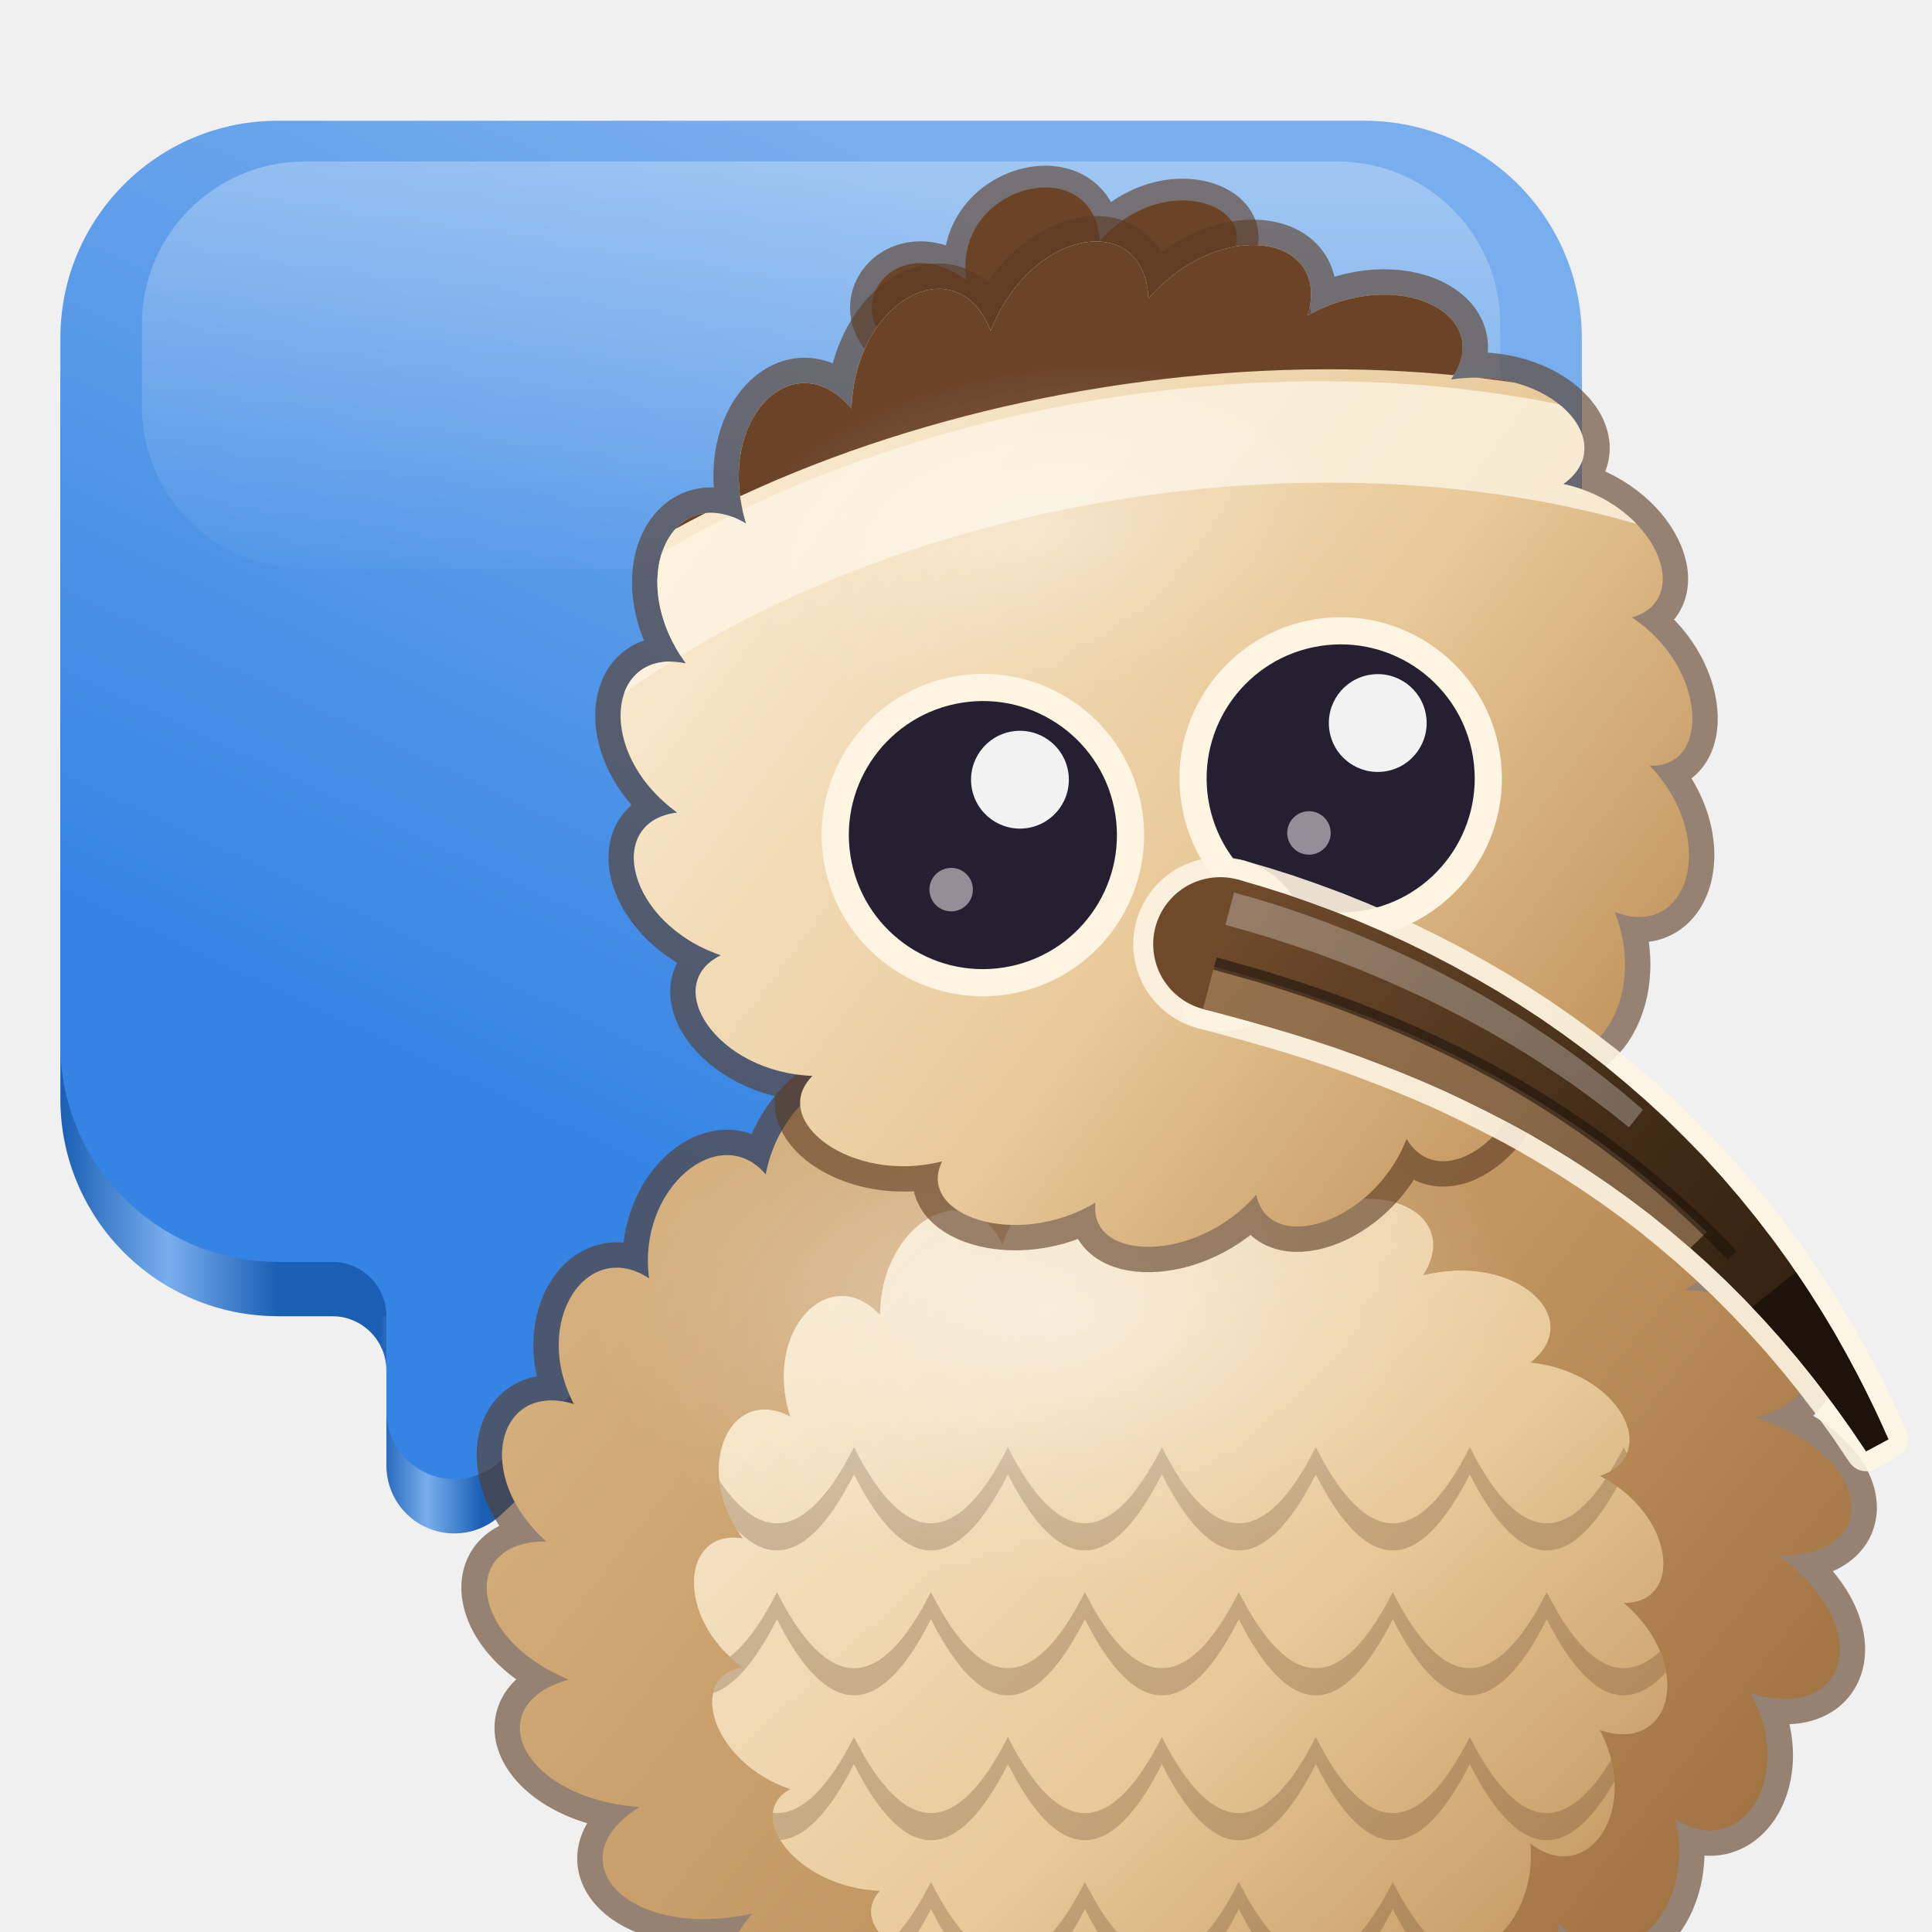
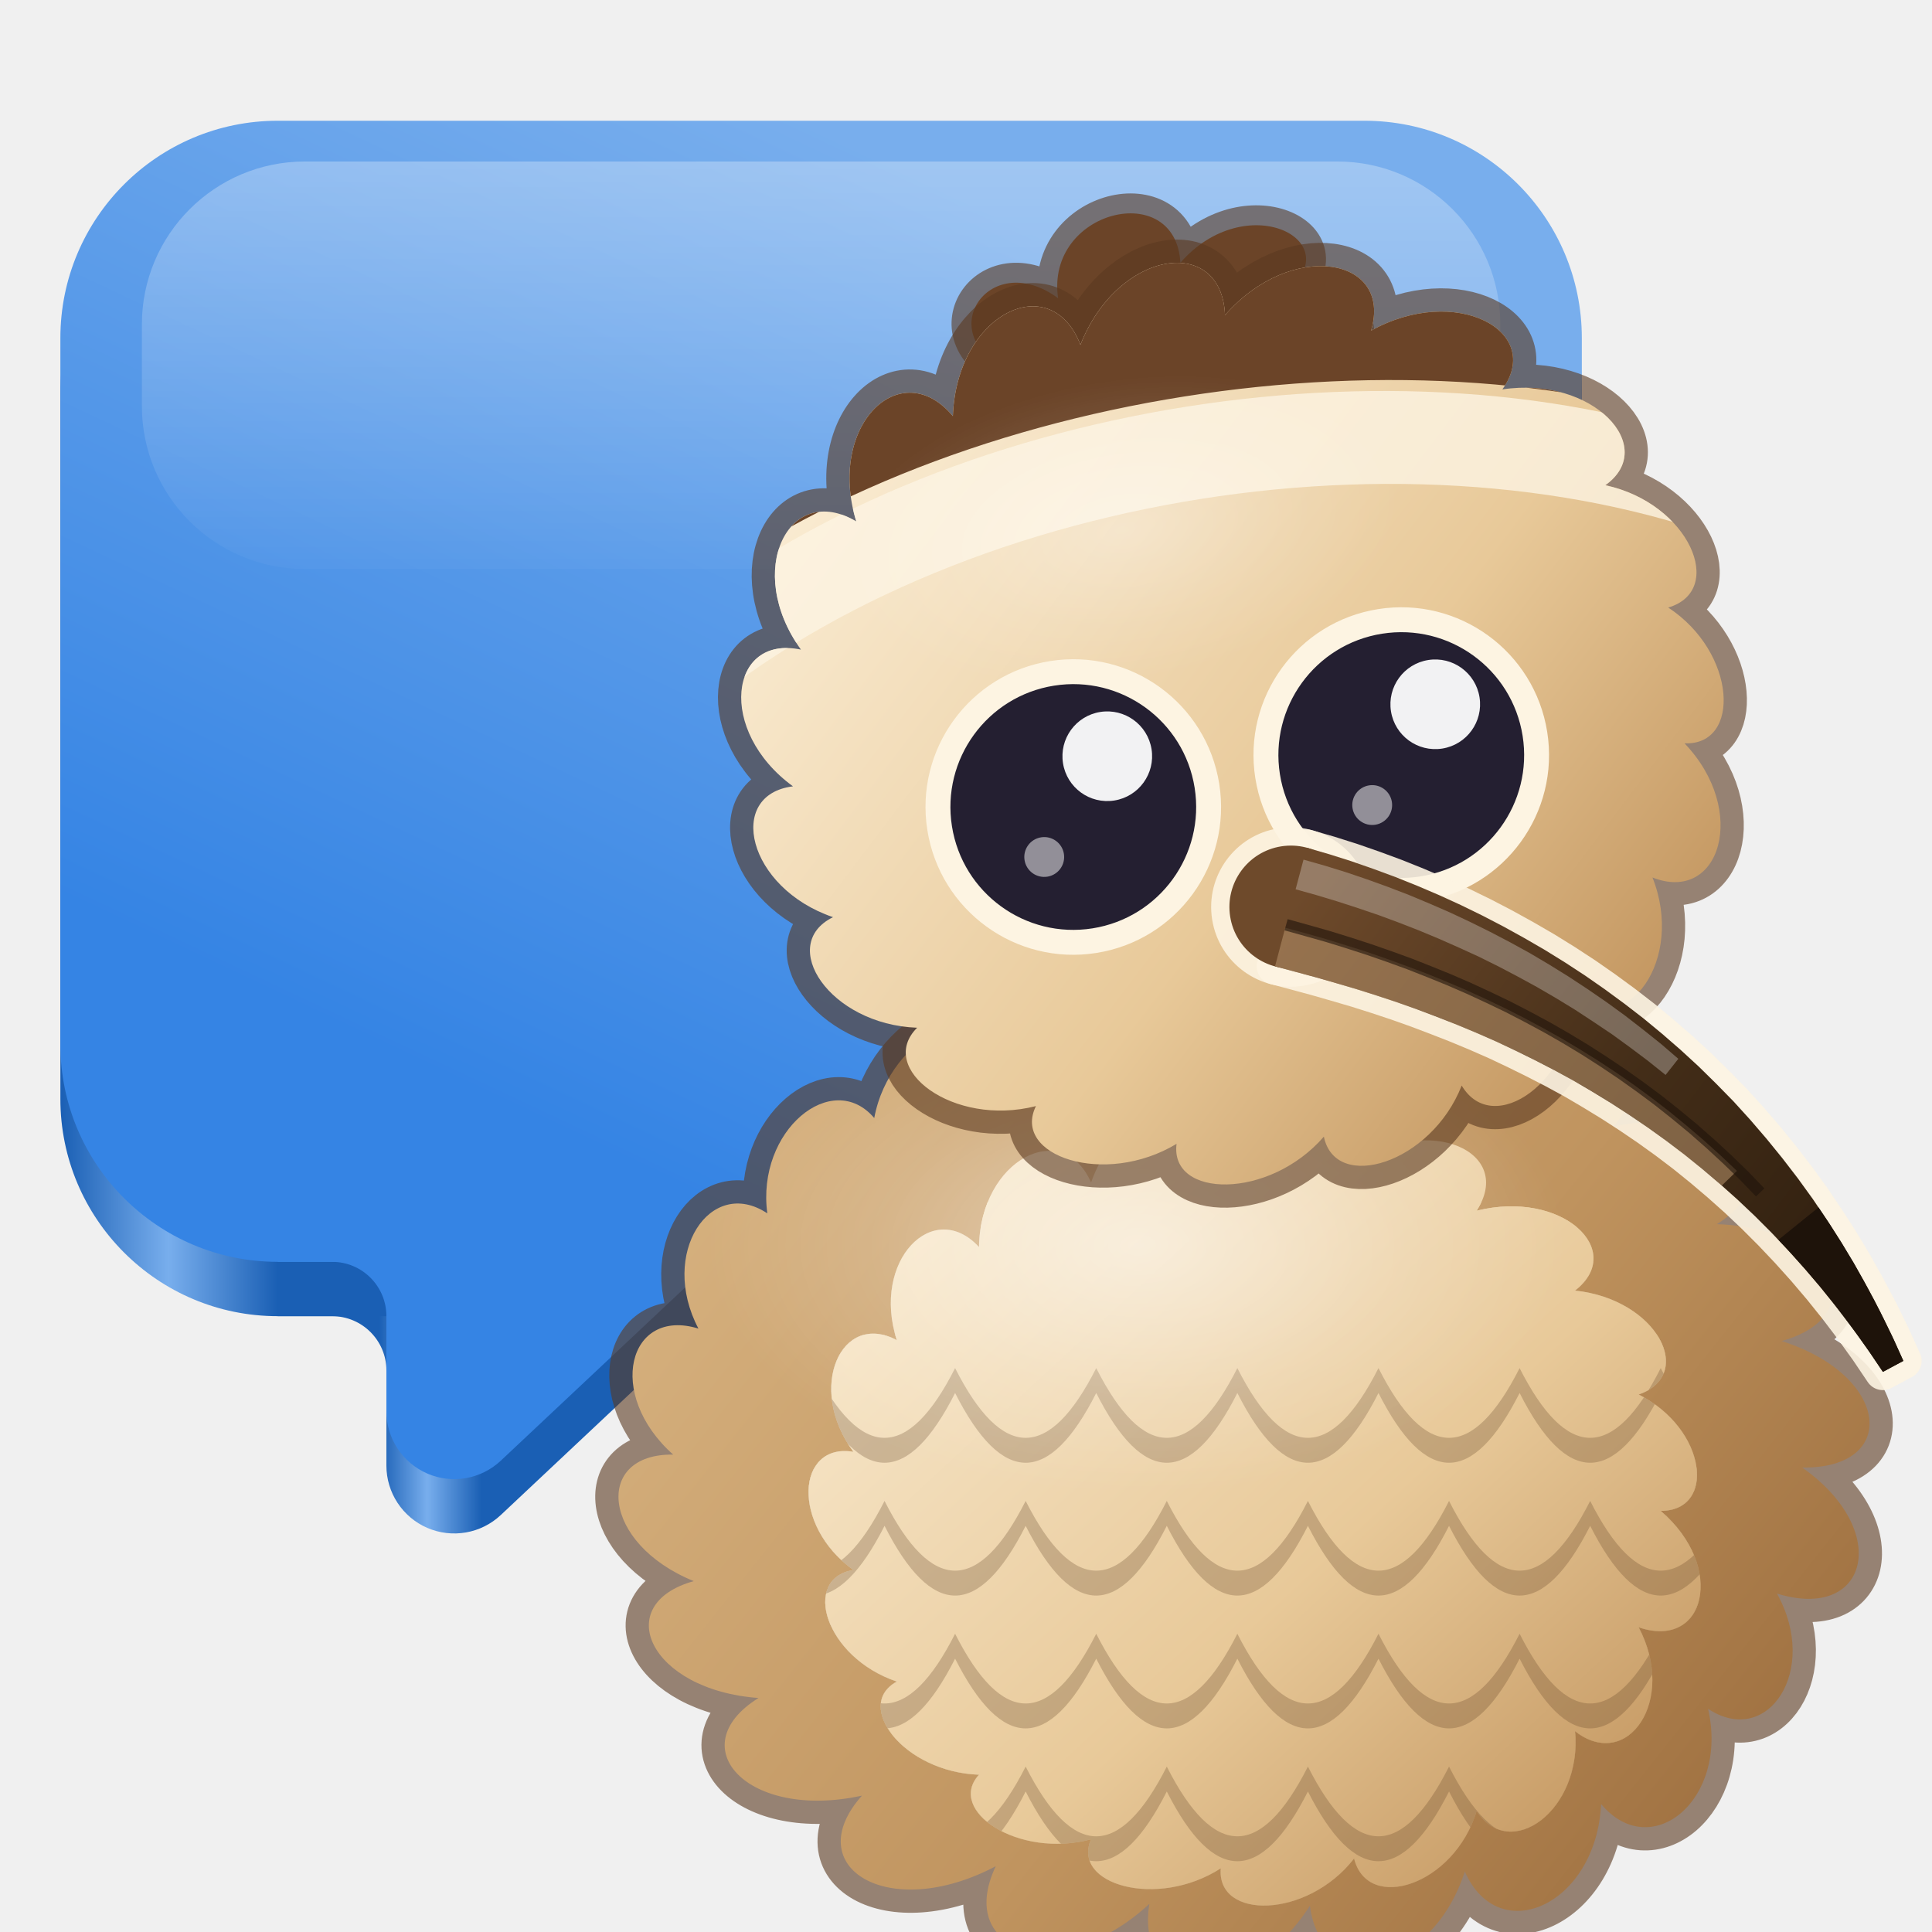
<svg xmlns="http://www.w3.org/2000/svg" width="128" height="128" viewBox="0 0 128 128" version="1.1">
  <defs>
    <linearGradient id="buff" x1="28" y1="20" x2="76" y2="70" gradientUnits="userSpaceOnUse">
      <stop offset="0" stop-color="#fbeed6" />
      <stop offset="0.55" stop-color="#e8c999" />
      <stop offset="1" stop-color="#b98850" />
    </linearGradient>
    <linearGradient id="breast" x1="30" y1="64" x2="78" y2="116" gradientUnits="userSpaceOnUse">
      <stop offset="0" stop-color="#fbeed6" />
      <stop offset="0.55" stop-color="#e8c999" />
      <stop offset="1" stop-color="#b98850" />
    </linearGradient>
    <linearGradient id="wing" x1="16" y1="62" x2="84" y2="116" gradientUnits="userSpaceOnUse">
      <stop offset="0" stop-color="#d9b583" />
      <stop offset="0.55" stop-color="#c0945f" />
      <stop offset="1" stop-color="#98693a" />
    </linearGradient>
    <radialGradient id="gloss" cx="0.5" cy="0.5" r="0.5">
      <stop offset="0" stop-color="#ffffff" stop-opacity="0.6" />
      <stop offset="0.6" stop-color="#ffffff" stop-opacity="0.18" />
      <stop offset="1" stop-color="#ffffff" stop-opacity="0" />
    </radialGradient>
    <linearGradient id="bill" x1="51.5" y1="55.0" x2="83.0" y2="88.0" gradientUnits="userSpaceOnUse">
      <stop offset="0" stop-color="#6e4a2b" />
      <stop offset="0.5" stop-color="#432d18" />
      <stop offset="1" stop-color="#2b1c0d" />
    </linearGradient>
    <path id="bodyshape" d="M82.48 95.98 C85.06 100.60 81.92 105.30 78.33 102.92 C79.59 108.40 74.90 112.24 71.89 108.66 C71.59 114.74 65.72 117.37 63.68 112.72 C61.65 119.01 55.05 120.19 54.35 114.78 C50.56 120.71 43.78 120.31 44.68 114.67 C39.32 119.63 32.93 117.66 35.43 112.40 C28.97 115.82 23.53 112.46 27.37 108.15 C20.48 109.66 16.42 105.20 21.14 102.27 C14.57 101.79 12.22 96.63 17.24 95.23 C11.67 92.97 11.20 87.54 16.00 87.61 C11.91 83.97 13.30 78.72 17.52 80.02 C15.13 75.48 18.25 70.81 21.67 73.08 C21.00 68.09 25.58 64.35 28.11 67.34 C29.06 62.24 34.75 59.71 36.32 63.28 C38.76 58.33 45.13 57.20 45.65 61.22 C49.46 56.65 56.00 57.03 55.32 61.33 C60.39 57.42 66.60 59.32 64.57 63.60 C70.70 60.71 76.06 64.01 72.63 67.85 C79.49 66.37 83.54 70.82 78.86 73.73 C85.92 73.98 88.29 79.23 82.76 80.77 C89.34 82.87 89.83 88.47 84.00 88.39 C89.42 92.20 87.97 97.68 82.48 95.98 Z" />
    <path id="breastshape" d="M75.48 91.00 C79.45 94.41 78.15 99.39 74.15 98.01 C76.48 102.43 73.47 106.72 70.32 104.27 C70.76 109.04 66.41 112.18 64.39 109.08 C63.04 113.55 57.84 115.23 57.01 111.94 C54.19 115.57 48.72 115.65 48.98 112.53 C45.15 115.00 39.97 113.50 41.17 110.78 C36.78 111.96 32.44 109.04 34.42 106.89 C29.89 106.74 26.84 102.71 29.47 101.28 C25.14 99.82 23.71 95.08 26.85 94.56 C23.07 91.83 23.44 86.87 26.85 87.44 C23.99 83.56 26.15 78.93 29.47 80.72 C27.92 75.92 31.67 72.13 34.42 75.11 C34.49 69.83 39.45 67.31 41.17 71.22 C43.00 66.05 48.62 65.12 48.98 69.47 C52.43 65.09 58.08 65.85 57.01 70.06 C61.64 67.05 66.68 69.41 64.39 72.92 C69.55 71.64 73.43 75.31 70.32 77.73 C75.28 78.26 77.60 82.80 74.15 83.99 C78.28 86.08 78.83 91.00 75.48 91.00 Z" />
    <path id="headshape" d="M76.46 48.97 C79.66 53.58 77.06 58.87 73.29 56.65 C74.46 61.87 70.22 66.03 67.59 62.97 C66.75 68.06 61.35 70.67 59.98 67.23 C57.43 71.59 51.46 72.42 51.30 68.97 C47.45 72.22 41.54 71.19 42.47 68.01 C37.77 69.92 32.54 67.16 34.46 64.44 C29.32 64.92 25.31 60.70 28.13 58.66 C22.94 57.64 20.59 52.39 24.17 51.29 C19.34 48.74 18.94 42.99 23.02 43.13 C19.01 39.11 20.65 33.49 24.78 35.07 C22.13 29.82 25.66 24.95 29.28 27.97 C28.43 21.97 33.49 18.41 36.02 22.61 C37.21 16.55 43.23 14.72 44.28 19.57 C47.42 14.24 53.73 14.34 53.16 19.17 C57.82 15.28 63.71 17.29 61.70 21.47 C67.18 19.47 72.00 23.13 68.96 26.20 C74.48 26.24 77.74 31.10 74.18 32.87 C79.01 34.74 80.40 40.27 76.77 40.74 C80.42 44.05 79.82 49.65 76.46 48.97 Z" />
    <path id="tuft" d="M40.00 20.50 C35.33 17.79 39.67 12.83 43.39 16.59 C43.46 11.22 51.52 10.57 51.00 15.63 C55.57 11.81 61.21 15.82 57.11 18.33 C62.33 18.80 61.46 24.25 57.11 22.67 C58.93 26.54 52.51 29.35 51.00 25.37 C48.42 29.34 41.45 27.66 43.39 24.41 C38.81 25.55 36.42 20.89 40.00 20.50 Z" />
    <clipPath id="body-clip">
      <use href="#bodyshape" />
    </clipPath>
    <clipPath id="breast-clip">
      <use href="#breastshape" />
    </clipPath>
    <clipPath id="head-clip">
      <use href="#headshape" />
    </clipPath>
    <linearGradient id="face" x1="48" y1="100" x2="80" y2="32" gradientUnits="userSpaceOnUse">
      <stop offset="0" stop-color="#3584e4" />
      <stop offset="1" stop-color="#78aeed" />
    </linearGradient>
    <linearGradient id="wall" x1="8" y1="70" x2="120" y2="70" gradientUnits="userSpaceOnUse">
      <stop offset="0" stop-color="#1a5fb4" />
      <stop offset="0.071" stop-color="#78aeed" />
      <stop offset="0.143" stop-color="#1a5fb4" />
      <stop offset="0.857" stop-color="#1a5fb4" />
      <stop offset="0.929" stop-color="#78aeed" />
      <stop offset="1" stop-color="#1a5fb4" />
    </linearGradient>
    <linearGradient id="fold" x1="31.463" y1="114" x2="39" y2="114" gradientUnits="userSpaceOnUse">
      <stop offset="0" stop-color="#1a5fb4" />
      <stop offset="0.469" stop-color="#78aeed" />
      <stop offset="1" stop-color="#1a5fb4" />
    </linearGradient>
    <linearGradient id="sheen" x1="64" y1="24" x2="64" y2="60" gradientUnits="userSpaceOnUse">
      <stop offset="0" stop-color="#ffffff" stop-opacity="0.32" />
      <stop offset="1" stop-color="#ffffff" stop-opacity="0" />
    </linearGradient>
    <path id="tail" fill-rule="evenodd" d="M24 100 V112 H28 C30.211 112 32 113.789 32 116 V123              C32 124.992 33.184 126.793 35.012 127.586              C36.84 128.375 38.965 128.004 40.418 126.641              L53.941 113.934 C55.266 112.691 57.012 112 58.824 112              H68 V100 Z" />
    <path id="lip" fill-rule="evenodd" d="M24 106 V108 H28 C30.211 108 32 109.789 32 112 V119              C32 120.992 33.184 122.793 35.012 123.586              C36.84 124.375 38.965 124.004 40.418 122.641              L53.941 109.934 C55.266 108.691 57.012 108 58.824 108              H68 V106 Z" />
    <path id="wallrect" d="M24 28 H104 C112.836 28 120 35.164 120 44 V96              C120 104.836 112.836 112 104 112 H24              C15.164 112 8 104.836 8 96 V44 C8 35.164 15.164 28 24 28 Z" />
    <path id="facerect" d="M24 24 H104 C112.836 24 120 31.164 120 40 V92              C120 100.836 112.836 108 104 108 H24              C15.164 108 8 100.836 8 92 V40 C8 31.164 15.164 24 24 24 Z" />
    <clipPath id="face-clip">
      <use href="#facerect" />
    </clipPath>
  </defs>
  <g transform="translate(-3.20,-13.60) scale(0.9)">
    <use href="#tail" fill="url(#fold)" />
    <use href="#wallrect" fill="url(#wall)" />
    <use href="#facerect" fill="url(#face)" />
    <rect x="14" y="27" width="100" height="30" rx="12" fill="url(#sheen)" />
    <use href="#lip" fill="#3584e4" />
  </g>
-   <g transform="translate(17,-3) scale(1.2)">
+   <g transform="translate(27,0) scale(1.1)">
    <use href="#bodyshape" fill="none" stroke="#5a3a20" stroke-width="2.8" stroke-opacity="0.6" stroke-linejoin="round" />
    <use href="#bodyshape" fill="url(#wing)" />
    <use href="#breastshape" fill="url(#breast)" />
    <g clip-path="url(#breast-clip)">
      <path fill="#5a3a20" opacity="0.26" transform="translate(0,1.5)" d="M15.98 104.40 H83.98 V114.40 q-4.25 8.40 -8.50 0 q-4.25 8.40 -8.50 0 q-4.25 8.40 -8.50 0 q-4.25 8.40 -8.50 0 q-4.25 8.40 -8.50 0 q-4.25 8.40 -8.50 0 q-4.25 8.40 -8.50 0 q-4.25 8.40 -8.50 0 Z" />
      <path fill="url(#breast)" d="M15.98 104.40 H83.98 V114.40 q-4.25 8.40 -8.50 0 q-4.25 8.40 -8.50 0 q-4.25 8.40 -8.50 0 q-4.25 8.40 -8.50 0 q-4.25 8.40 -8.50 0 q-4.25 8.40 -8.50 0 q-4.25 8.40 -8.50 0 q-4.25 8.40 -8.50 0 Z" />
      <path fill="#5a3a20" opacity="0.26" transform="translate(0,1.5)" d="M20.23 96.40 H88.23 V106.40 q-4.25 8.40 -8.50 0 q-4.25 8.40 -8.50 0 q-4.25 8.40 -8.50 0 q-4.25 8.40 -8.50 0 q-4.25 8.40 -8.50 0 q-4.25 8.40 -8.50 0 q-4.25 8.40 -8.50 0 q-4.25 8.40 -8.50 0 Z" />
      <path fill="url(#breast)" d="M20.23 96.40 H88.23 V106.40 q-4.25 8.40 -8.50 0 q-4.25 8.40 -8.50 0 q-4.25 8.40 -8.50 0 q-4.25 8.40 -8.50 0 q-4.25 8.40 -8.50 0 q-4.25 8.40 -8.50 0 q-4.25 8.40 -8.50 0 q-4.25 8.40 -8.50 0 Z" />
      <path fill="#5a3a20" opacity="0.26" transform="translate(0,1.5)" d="M15.98 88.40 H83.98 V98.40 q-4.25 8.40 -8.50 0 q-4.25 8.40 -8.50 0 q-4.25 8.40 -8.50 0 q-4.25 8.40 -8.50 0 q-4.25 8.40 -8.50 0 q-4.25 8.40 -8.50 0 q-4.25 8.40 -8.50 0 q-4.25 8.40 -8.50 0 Z" />
      <path fill="url(#breast)" d="M15.98 88.40 H83.98 V98.40 q-4.25 8.40 -8.50 0 q-4.25 8.40 -8.50 0 q-4.25 8.40 -8.50 0 q-4.25 8.40 -8.50 0 q-4.25 8.40 -8.50 0 q-4.25 8.40 -8.50 0 q-4.25 8.40 -8.50 0 q-4.25 8.40 -8.50 0 Z" />
      <path fill="#5a3a20" opacity="0.26" transform="translate(0,1.5)" d="M20.23 80.40 H88.23 V90.40 q-4.25 8.40 -8.50 0 q-4.25 8.40 -8.50 0 q-4.25 8.40 -8.50 0 q-4.25 8.40 -8.50 0 q-4.25 8.40 -8.50 0 q-4.25 8.40 -8.50 0 q-4.25 8.40 -8.50 0 q-4.25 8.40 -8.50 0 Z" />
      <path fill="url(#breast)" d="M20.23 80.40 H88.23 V90.40 q-4.25 8.40 -8.50 0 q-4.25 8.40 -8.50 0 q-4.25 8.40 -8.50 0 q-4.25 8.40 -8.50 0 q-4.25 8.40 -8.50 0 q-4.25 8.40 -8.50 0 q-4.25 8.40 -8.50 0 q-4.25 8.40 -8.50 0 Z" />
      <path fill="#5a3a20" opacity="0.26" transform="translate(0,1.5)" d="M15.98 72.40 H83.98 V82.40 q-4.25 8.40 -8.50 0 q-4.25 8.40 -8.50 0 q-4.25 8.40 -8.50 0 q-4.25 8.40 -8.50 0 q-4.25 8.40 -8.50 0 q-4.25 8.40 -8.50 0 q-4.25 8.40 -8.50 0 q-4.25 8.40 -8.50 0 Z" />
      <path fill="url(#breast)" d="M15.98 72.40 H83.98 V82.40 q-4.25 8.40 -8.50 0 q-4.25 8.40 -8.50 0 q-4.25 8.40 -8.50 0 q-4.25 8.40 -8.50 0 q-4.25 8.40 -8.50 0 q-4.25 8.40 -8.50 0 q-4.25 8.40 -8.50 0 q-4.25 8.40 -8.50 0 Z" />
    </g>
    <g clip-path="url(#body-clip)">
      <ellipse cx="44" cy="75" rx="26" ry="15" fill="url(#gloss)" opacity="0.8" />
    </g>
    <g transform="rotate(-9 50 44)">
      <use href="#tuft" fill="none" stroke="#5a3a20" stroke-width="2.4" stroke-opacity="0.6" stroke-linejoin="round" />
      <use href="#tuft" fill="#6b4428" />
      <use href="#headshape" fill="none" stroke="#5a3a20" stroke-width="2.8" stroke-opacity="0.6" stroke-linejoin="round" />
      <use href="#headshape" fill="url(#buff)" />
      <g clip-path="url(#head-clip)">
        <path fill="#6b4428" d="M17 31.5 C29.8 5.2 70.2 5.2 83 31.5 C64.8 21.0 35.1 21.0 17 31.5 Z" />
        <path fill="#fdf4e2" opacity="0.8" d="M17 32.5 C35.1 21.5 64.8 21.5 83 32.5 L83 38.5 C64.8 27.0 35.1 27.0 17 38.5 Z" />
        <ellipse cx="45" cy="31" rx="17" ry="9" fill="url(#gloss)" opacity="0.5" />
      </g>
      <circle cx="39.5" cy="47.0" r="8.9" fill="#fdf4e2" />
      <circle cx="39.5" cy="47.0" r="7.4" fill="#241f31" />
      <circle cx="42.0" cy="44.3" r="2.7" fill="#ffffff" opacity="0.94" />
      <circle cx="37.3" cy="49.7" r="1.2" fill="#ffffff" opacity="0.5" />
      <circle cx="59.5" cy="47.0" r="8.9" fill="#fdf4e2" />
      <circle cx="59.5" cy="47.0" r="7.4" fill="#241f31" />
      <circle cx="62.0" cy="44.3" r="2.7" fill="#ffffff" opacity="0.94" />
      <circle cx="57.3" cy="49.7" r="1.2" fill="#ffffff" opacity="0.5" />
      <path fill="#fdf4e2" stroke="#fdf4e2" stroke-width="2.2" stroke-opacity="0.9" stroke-linejoin="round" d="M53.00 51.62 L54.28 52.22 L55.54 52.85 L56.79 53.52 L58.02 54.21 L59.24 54.94 L60.45 55.70 L61.64 56.49 L62.81 57.31 L63.96 58.16 L65.09 59.04 L66.21 59.95 L67.30 60.89 L68.37 61.86 L69.41 62.86 L70.43 63.89 L71.43 64.95 L72.40 66.05 L73.34 67.17 L74.26 68.33 L75.14 69.52 L76.00 70.73 L76.82 71.98 L77.61 73.26 L78.37 74.57 L79.10 75.91 L79.80 77.29 L80.45 78.69 L81.08 80.12 L81.67 81.59 L82.22 83.09 L82.74 84.61 L83.22 86.17 L83.66 87.77 L82.34 88.23 L81.66 86.77 L80.95 85.36 L80.21 83.98 L79.45 82.65 L78.67 81.37 L77.86 80.12 L77.03 78.91 L76.18 77.74 L75.31 76.61 L74.42 75.52 L73.51 74.46 L72.59 73.44 L71.64 72.45 L70.68 71.50 L69.70 70.58 L68.71 69.69 L67.70 68.83 L66.68 67.99 L65.64 67.19 L64.59 66.42 L63.53 65.67 L62.46 64.94 L61.37 64.24 L60.28 63.57 L59.17 62.92 L58.05 62.28 L56.93 61.67 L55.79 61.08 L54.65 60.51 L53.49 59.96 L52.33 59.42 L51.17 58.90 L50.00 58.38 Z" />
      <circle cx="51.50" cy="55.00" r="4.80" fill="#fdf4e2" opacity="0.9" />
      <circle cx="51.50" cy="55.00" r="3.70" fill="#6e4a2b" />
      <path fill="url(#bill)" d="M53.00 51.62 L54.28 52.22 L55.54 52.85 L56.79 53.52 L58.02 54.21 L59.24 54.94 L60.45 55.70 L61.64 56.49 L62.81 57.31 L63.96 58.16 L65.09 59.04 L66.21 59.95 L67.30 60.89 L68.37 61.86 L69.41 62.86 L70.43 63.89 L71.43 64.95 L72.40 66.05 L73.34 67.17 L74.26 68.33 L75.14 69.52 L76.00 70.73 L76.82 71.98 L77.61 73.26 L78.37 74.57 L79.10 75.91 L79.80 77.29 L80.45 78.69 L81.08 80.12 L81.67 81.59 L82.22 83.09 L82.74 84.61 L83.22 86.17 L83.66 87.77 L82.34 88.23 L81.66 86.77 L80.95 85.36 L80.21 83.98 L79.45 82.65 L78.67 81.37 L77.86 80.12 L77.03 78.91 L76.18 77.74 L75.31 76.61 L74.42 75.52 L73.51 74.46 L72.59 73.44 L71.64 72.45 L70.68 71.50 L69.70 70.58 L68.71 69.69 L67.70 68.83 L66.68 67.99 L65.64 67.19 L64.59 66.42 L63.53 65.67 L62.46 64.94 L61.37 64.24 L60.28 63.57 L59.17 62.92 L58.05 62.28 L56.93 61.67 L55.79 61.08 L54.65 60.51 L53.49 59.96 L52.33 59.42 L51.17 58.90 L50.00 58.38 Z" />
      <path fill="#b8946c" opacity="0.55" d="M50.97 56.18 L52.13 56.70 L53.29 57.24 L54.43 57.80 L55.57 58.37 L56.69 58.97 L57.81 59.59 L58.92 60.22 L60.01 60.88 L61.10 61.56 L62.17 62.27 L63.23 63.00 L64.27 63.75 L65.30 64.53 L66.32 65.33 L67.32 66.16 L68.31 67.02 L69.28 67.90 L70.23 68.81 L71.16 69.75 L72.08 70.72 L72.97 71.72 L73.85 72.75 L74.71 73.81 L75.55 74.90 L74.51 75.63 L73.64 74.61 L72.75 73.62 L71.84 72.66 L70.92 71.73 L69.98 70.84 L69.03 69.97 L68.07 69.13 L67.09 68.32 L66.10 67.54 L65.09 66.78 L64.08 66.05 L63.05 65.34 L62.01 64.65 L60.96 63.99 L59.91 63.35 L58.84 62.72 L57.76 62.12 L56.67 61.54 L55.58 60.98 L54.47 60.43 L53.36 59.90 L52.25 59.38 L51.12 58.88 L50.00 58.38 Z" />
      <path fill="none" stroke="#1e130a" stroke-width="0.7" stroke-opacity="0.6" d="M51.05 56.01 L52.23 56.55 L53.40 57.09 L54.56 57.66 L55.72 58.25 L56.86 58.86 L58.00 59.49 L59.12 60.15 L60.23 60.82 L61.33 61.52 L62.42 62.25 L63.49 62.99 L64.55 63.77 L65.60 64.57 L66.62 65.39 L67.64 66.25 L68.63 67.13 L69.61 68.04 L70.57 68.98 L71.51 69.94 L72.43 70.94 L73.34 71.97 L74.22 73.03 L75.08 74.12 L75.92 75.24 L76.73 76.40" />
      <path fill="#1e130a" d="M80.06 77.84 L80.60 79.01 L81.11 80.20 L81.60 81.40 L82.06 82.63 L82.50 83.88 L82.91 85.16 L83.30 86.45 L83.66 87.77 L82.34 88.23 L81.78 87.03 L81.20 85.85 L80.60 84.70 L79.99 83.58 L79.36 82.49 L78.71 81.43 L78.05 80.40 L77.37 79.39 Z" />
      <path fill="#ffffff" opacity="0.28" d="M51.95 53.99 L53.13 54.53 L54.31 55.10 L55.47 55.69 L56.63 56.30 L57.77 56.94 L58.90 57.60 L60.02 58.29 L61.12 59.00 L62.22 59.73 L63.29 60.49 L64.35 61.28 L65.40 62.09 L66.43 62.93 L67.44 63.79 L68.43 64.69 L69.41 65.60 L70.36 66.55 L71.30 67.52 L72.21 68.52 L73.12 67.68 L72.22 66.62 L71.29 65.60 L70.34 64.59 L69.37 63.62 L68.38 62.68 L67.37 61.76 L66.34 60.87 L65.29 60.00 L64.22 59.17 L63.13 58.36 L62.03 57.58 L60.91 56.82 L59.78 56.10 L58.63 55.39 L57.47 54.72 L56.29 54.07 L55.11 53.45 L53.91 52.86 L52.70 52.30 Z" />
    </g>
  </g>
</svg>
